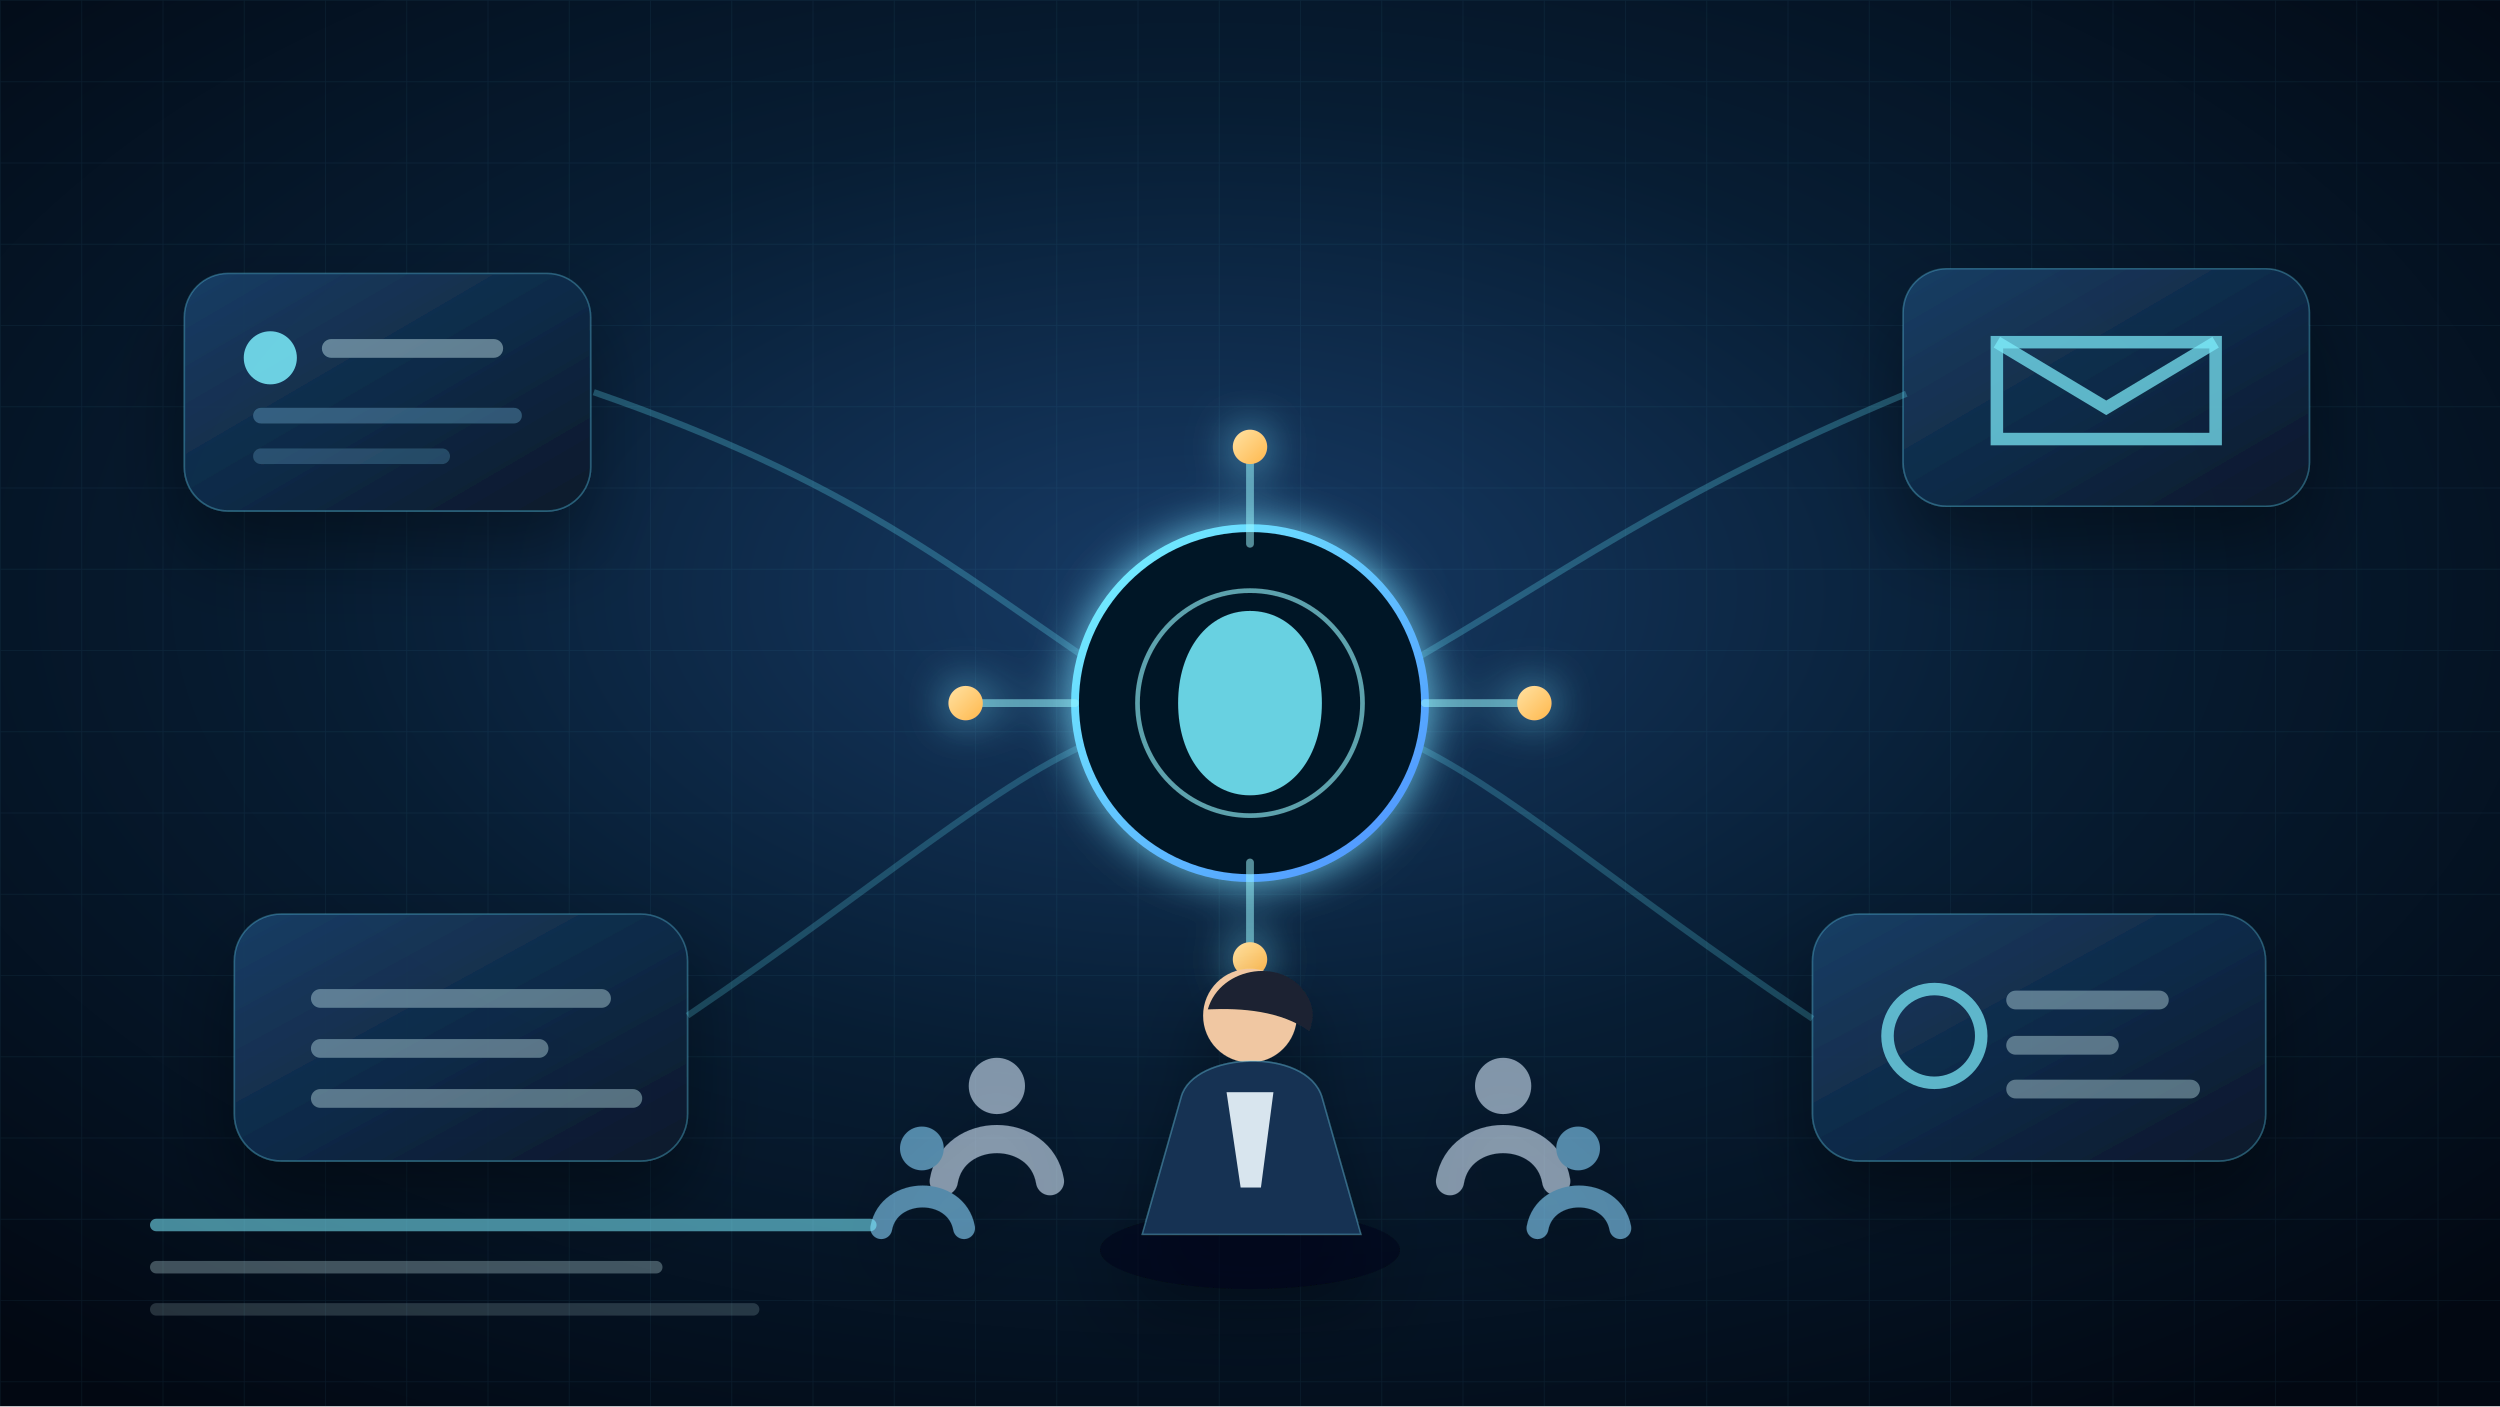
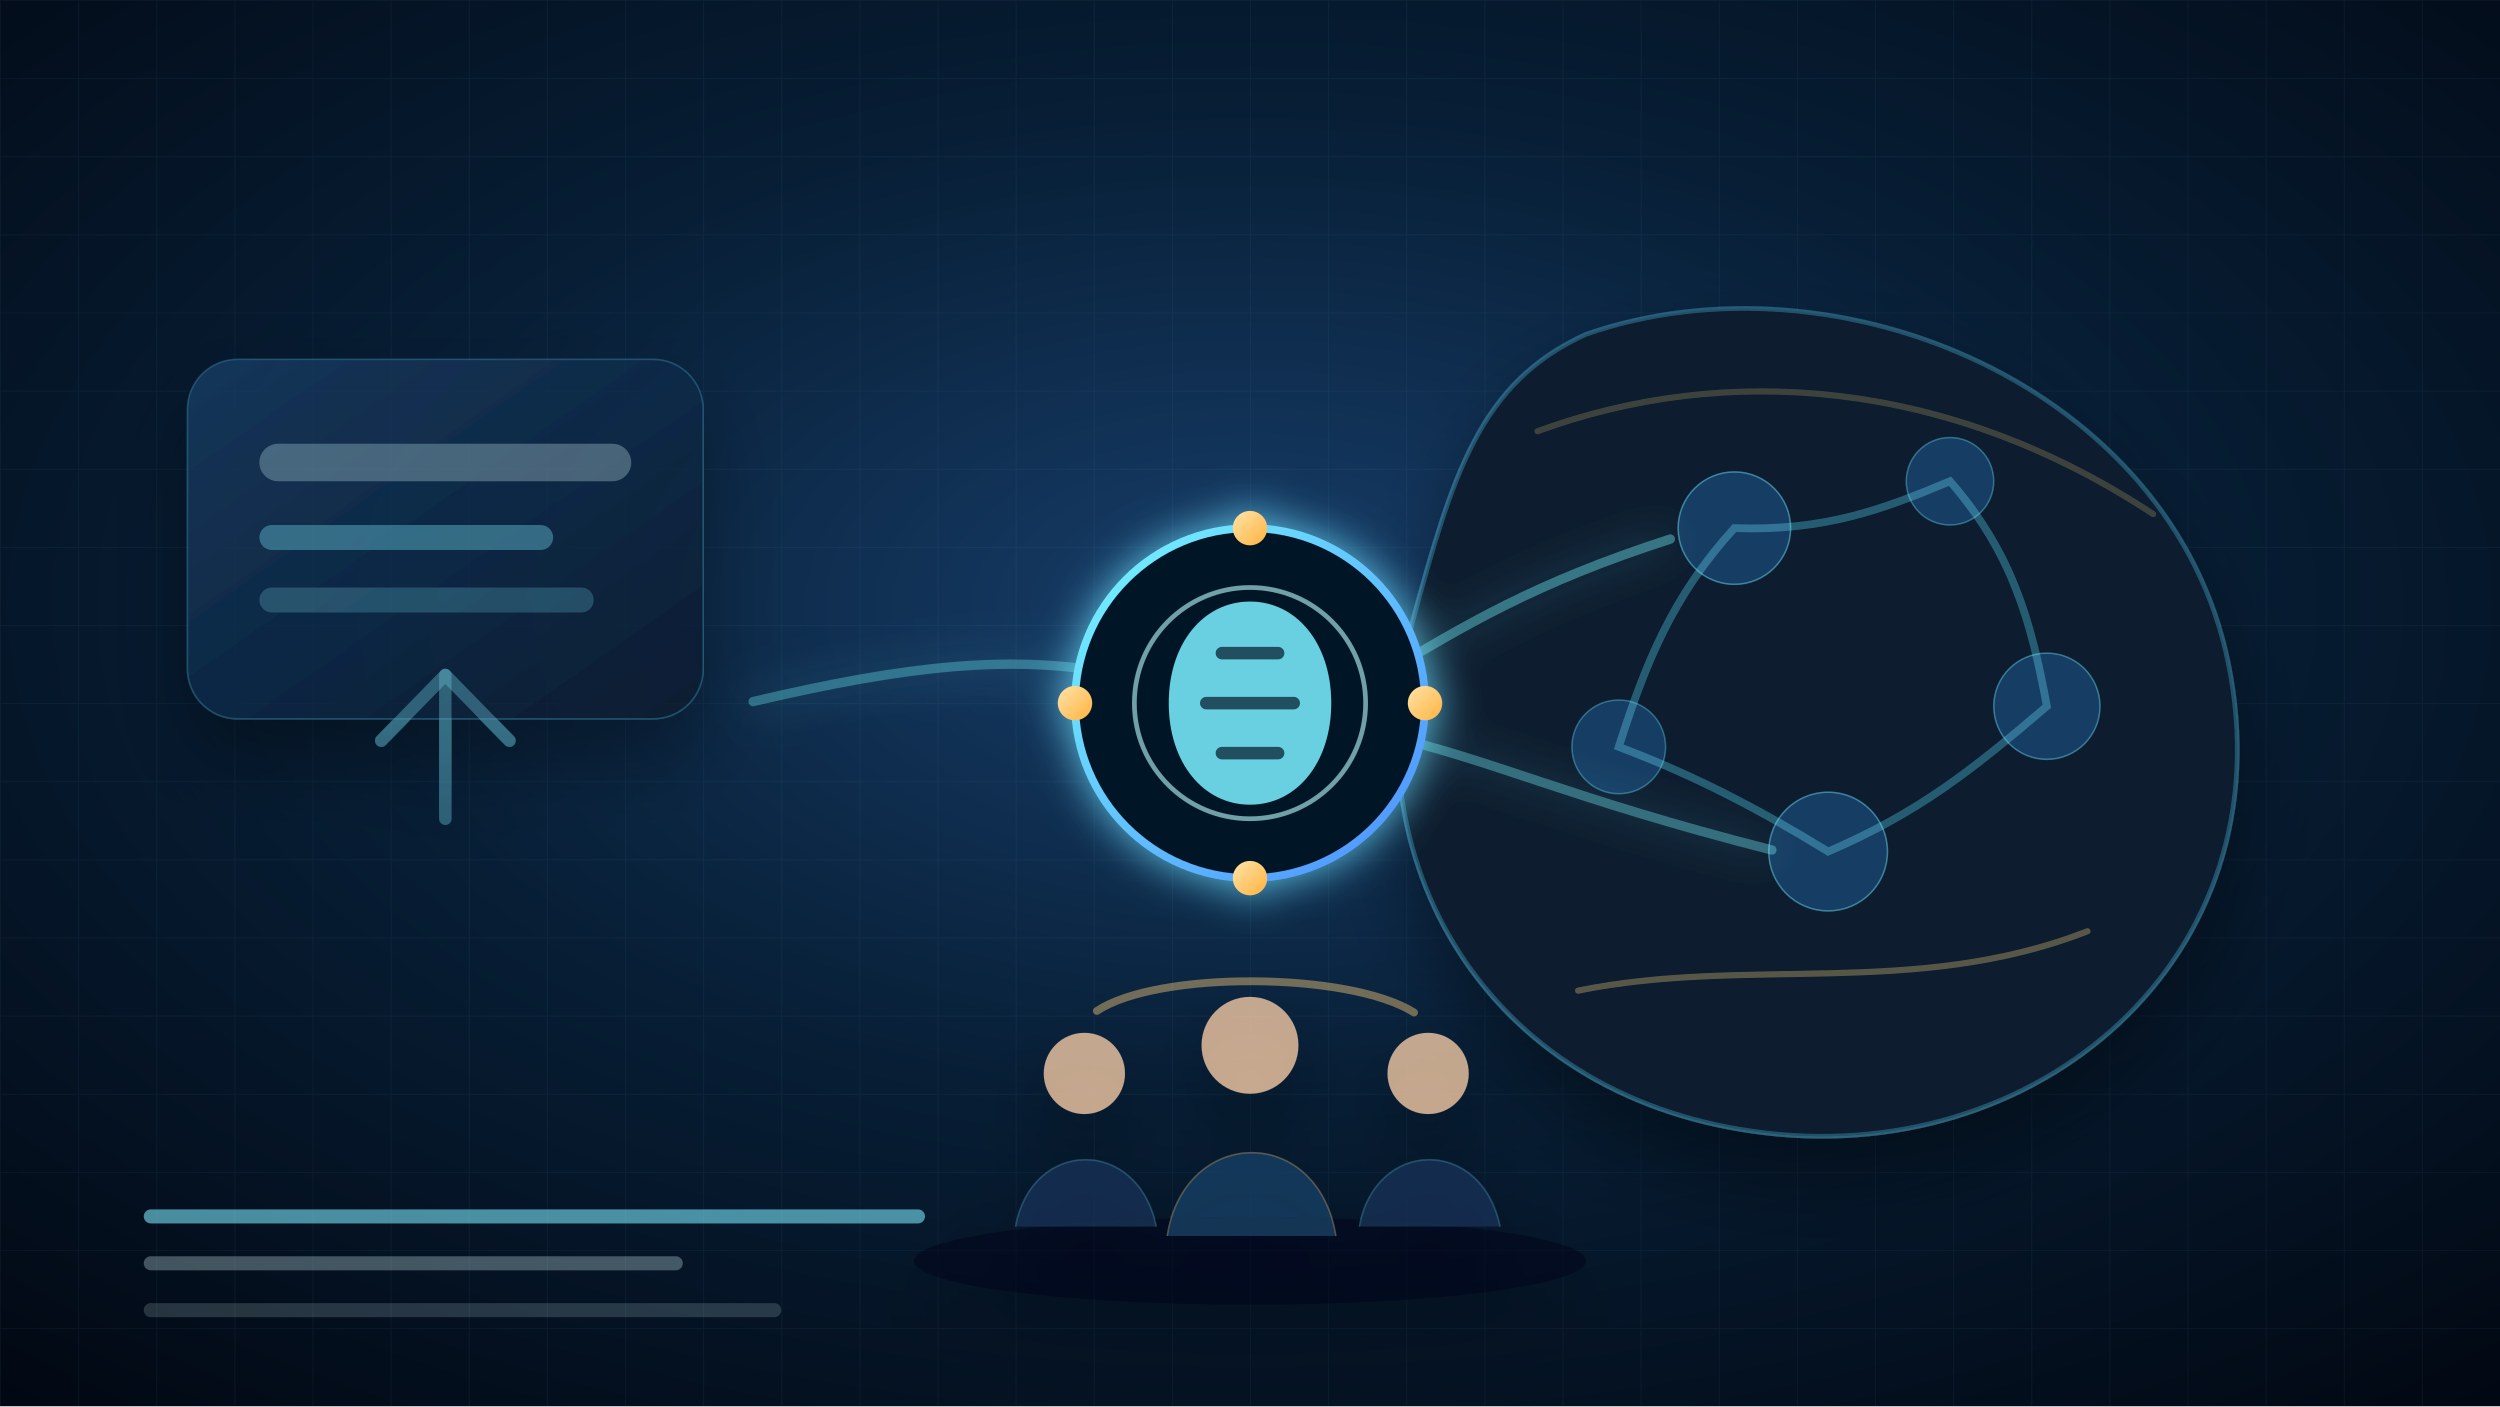
<svg xmlns="http://www.w3.org/2000/svg" width="1600" height="900" viewBox="0 0 1600 900" fill="none">
  <defs>
-     <radialGradient id="bg" cx="48%" cy="42%" r="72%">
-       <stop offset="0%" stop-color="#173B66" />
-       <stop offset="48%" stop-color="#071D33" />
-       <stop offset="100%" stop-color="#020812" />
+     <radialGradient id="bg" cx="50%" cy="43%" r="75%">
+       <stop offset="0%" stop-color="#173D69" />
+       <stop offset="48%" stop-color="#071E35" />
+       <stop offset="100%" stop-color="#020813" />
    </radialGradient>
-     <linearGradient id="card" x1="0" y1="0" x2="1" y2="1">
-       <stop offset="0" stop-color="#183E66" />
-       <stop offset="1" stop-color="#07182A" />
+     <linearGradient id="panel" x1="0" y1="0" x2="1" y2="1">
+       <stop offset="0" stop-color="#173C64" />
+       <stop offset="1" stop-color="#08192C" />
+     </linearGradient>
+     <linearGradient id="cyan" x1="0" y1="0" x2="1" y2="1">
+       <stop offset="0" stop-color="#76F7FF" />
+       <stop offset="1" stop-color="#4C8DFF" />
    </linearGradient>
    <linearGradient id="gold" x1="0" y1="0" x2="1" y2="1">
-       <stop offset="0" stop-color="#FFE2A3" />
-       <stop offset="1" stop-color="#FFB84D" />
+       <stop offset="0" stop-color="#FFE4A8" />
+       <stop offset="1" stop-color="#FFB340" />
    </linearGradient>
-     <linearGradient id="cyan" x1="0" y1="0" x2="1" y2="1">
-       <stop offset="0" stop-color="#75F7FF" />
-       <stop offset="1" stop-color="#4C8DFF" />
-     </linearGradient>
-     <filter id="glow" x="-80%" y="-80%" width="260%" height="260%">
+     <filter id="glow" x="-70%" y="-70%" width="240%" height="240%">
      <feGaussianBlur stdDeviation="14" result="blur" />
-       <feColorMatrix in="blur" type="matrix" values="0 0 0 0 0.2 0 0 0 0 0.75 0 0 0 0 1 0 0 0 .85 0" />
+       <feColorMatrix in="blur" type="matrix" values="0 0 0 0 0.16 0 0 0 0 0.75 0 0 0 0 1 0 0 0 .85 0" />
      <feMerge>
        <feMergeNode />
        <feMergeNode in="SourceGraphic" />
      </feMerge>
    </filter>
-     <filter id="shadow" x="-40%" y="-40%" width="180%" height="180%">
-       <feDropShadow dx="0" dy="26" stdDeviation="25" flood-color="#000" flood-opacity="0.38" />
+     <filter id="shadow" x="-45%" y="-45%" width="190%" height="190%">
+       <feDropShadow dx="0" dy="26" stdDeviation="26" flood-color="#000" flood-opacity="0.4" />
    </filter>
-     <pattern id="grid" width="52" height="52" patternUnits="userSpaceOnUse">
-       <path d="M52 0H0V52" stroke="#5BBCE6" stroke-opacity="0.075" />
+     <pattern id="grid" width="50" height="50" patternUnits="userSpaceOnUse">
+       <path d="M50 0H0V50" stroke="#5CBDEB" stroke-opacity="0.075" />
    </pattern>
  </defs>
  <rect width="1600" height="900" fill="url(#bg)" />
-   <rect width="1600" height="900" fill="url(#grid)" />
-   <g filter="url(#shadow)" opacity="0.98">
-     <g transform="translate(118 175)">
-       <rect width="260" height="152" rx="28" fill="url(#card)" stroke="#6ADFFF" stroke-opacity=".32" />
-       <circle cx="55" cy="54" r="17" fill="#7EF0FF" opacity=".85" />
-       <rect x="88" y="42" width="116" height="12" rx="6" fill="#D8FBFF" opacity=".42" />
-       <rect x="44" y="86" width="172" height="10" rx="5" fill="#8AD7FF" opacity=".3" />
-       <rect x="44" y="112" width="126" height="10" rx="5" fill="#8AD7FF" opacity=".22" />
-     </g>
-     <g transform="translate(1218 172)">
-       <rect width="260" height="152" rx="28" fill="url(#card)" stroke="#6ADFFF" stroke-opacity=".32" />
-       <path d="M60 47h140v62H60z" stroke="#7EF0FF" stroke-width="8" opacity=".72" />
-       <path d="M60 47l70 42 70-42" stroke="#7EF0FF" stroke-width="8" opacity=".72" />
-     </g>
-     <g transform="translate(150 585)">
-       <rect width="290" height="158" rx="30" fill="url(#card)" stroke="#6ADFFF" stroke-opacity=".32" />
-       <path d="M55 54h180M55 86h140M55 118h200" stroke="#D8FBFF" stroke-opacity=".38" stroke-width="12" stroke-linecap="round" />
-     </g>
-     <g transform="translate(1160 585)">
-       <rect width="290" height="158" rx="30" fill="url(#card)" stroke="#6ADFFF" stroke-opacity=".32" />
-       <circle cx="78" cy="78" r="30" stroke="#7EF0FF" stroke-width="8" opacity=".72" />
-       <path d="M130 55h92M130 84h60M130 112h112" stroke="#D8FBFF" stroke-opacity=".38" stroke-width="12" stroke-linecap="round" />
+   <rect width="1600" height="900" fill="url(#grid)" opacity="0.9" />
+   <g opacity="0.82" filter="url(#shadow)">
+     <rect x="120" y="230" width="330" height="230" rx="32" fill="url(#panel)" stroke="#5EDFFF" stroke-opacity="0.28" />
+     <rect x="166" y="284" width="238" height="24" rx="12" fill="#D8FBFF" opacity="0.34" />
+     <rect x="166" y="336" width="188" height="16" rx="8" fill="#7EEBFF" opacity="0.42" />
+     <rect x="166" y="376" width="214" height="16" rx="8" fill="#7EEBFF" opacity="0.26" />
+     <path d="M285 524v-92" stroke="#7EEBFF" stroke-width="8" stroke-linecap="round" opacity="0.38" />
+     <path d="M244 474l41-42 41 42" stroke="#7EEBFF" stroke-width="8" stroke-linecap="round" stroke-linejoin="round" opacity="0.38" />
+   </g>
+   <g filter="url(#shadow)">
+     <path d="M1015 214 C1176 158 1390 248 1426 424 C1465 614 1302 750 1122 724 C951 700 864 551 904 398 C930 303 947 245 1015 214Z" fill="#071B2F" stroke="#6ADFFF" stroke-opacity="0.28" stroke-width="3" />
+     <circle cx="1110" cy="338" r="36" fill="#173C64" stroke="#78EFFF" stroke-opacity="0.45" />
+     <circle cx="1248" cy="308" r="28" fill="#173C64" stroke="#78EFFF" stroke-opacity="0.35" />
+     <circle cx="1310" cy="452" r="34" fill="#173C64" stroke="#78EFFF" stroke-opacity="0.4" />
+     <circle cx="1170" cy="545" r="38" fill="#173C64" stroke="#78EFFF" stroke-opacity="0.44" />
+     <circle cx="1036" cy="478" r="30" fill="#173C64" stroke="#78EFFF" stroke-opacity="0.34" />
+     <path d="M1110 338C1168 340 1205 326 1248 308C1288 354 1300 398 1310 452C1262 493 1228 520 1170 545C1126 518 1084 496 1036 478C1053 425 1070 382 1110 338Z" stroke="#69E9FF" stroke-opacity="0.32" stroke-width="5" />
+     <path d="M1010 634C1118 612 1226 639 1336 596" stroke="#FFCE75" stroke-opacity="0.33" stroke-width="4" stroke-linecap="round" />
+     <path d="M984 276C1104 232 1246 242 1378 329" stroke="#FFCE75" stroke-opacity="0.22" stroke-width="4" stroke-linecap="round" />
+   </g>
+   <g filter="url(#glow)">
+     <path d="M482 449 C580 426 649 418 718 432" stroke="#76F7FF" stroke-width="6" stroke-opacity="0.32" stroke-linecap="round" />
+     <path d="M884 432 C938 400 982 373 1069 345" stroke="#76F7FF" stroke-width="6" stroke-opacity="0.38" stroke-linecap="round" />
+     <path d="M884 470 C955 486 1004 511 1134 544" stroke="#76F7FF" stroke-width="6" stroke-opacity="0.35" stroke-linecap="round" />
+     <circle cx="800" cy="450" r="112" fill="#061827" stroke="url(#cyan)" stroke-width="5" />
+     <circle cx="800" cy="450" r="74" fill="none" stroke="#B8FBFF" stroke-opacity="0.6" stroke-width="3" />
+     <path d="M748 450c0-38 22-65 52-65s52 27 52 65-22 65-52 65-52-27-52-65Z" fill="#78EEFF" opacity="0.86" />
+     <path d="M782 418h36M772 450h56M782 482h36" stroke="#041827" stroke-width="8" stroke-linecap="round" opacity="0.7" />
+     <circle cx="688" cy="450" r="11" fill="url(#gold)" />
+     <circle cx="912" cy="450" r="11" fill="url(#gold)" />
+     <circle cx="800" cy="338" r="11" fill="url(#gold)" />
+     <circle cx="800" cy="562" r="11" fill="url(#gold)" />
+   </g>
+   <g filter="url(#shadow)">
+     <g transform="translate(626 635)">
+       <ellipse cx="174" cy="172" rx="215" ry="28" fill="#020812" opacity="0.45" />
+       <g opacity="0.8">
+         <circle cx="68" cy="52" r="26" fill="#F0C7A2" />
+         <path d="M24 150c10-56 78-58 90 0" fill="#163252" stroke="#78DFFF" stroke-opacity="0.28" />
+         <circle cx="174" cy="34" r="31" fill="#F0C7A2" />
+         <path d="M121 156c11-70 96-72 108 0" fill="#183C62" stroke="#FFCF7A" stroke-opacity="0.36" />
+         <circle cx="288" cy="52" r="26" fill="#F0C7A2" />
+         <path d="M244 150c10-56 78-58 90 0" fill="#163252" stroke="#78DFFF" stroke-opacity="0.28" />
+       </g>
+       <path d="M76 12C115-14 238-13 279 13" stroke="#FFCF7A" stroke-opacity="0.42" stroke-width="5" stroke-linecap="round" />
    </g>
  </g>
-   <path d="M380 251 C545 308 610 364 705 428" stroke="#67E8FF" stroke-opacity=".26" stroke-width="4" />
-   <path d="M1220 252 C1064 317 1000 368 895 428" stroke="#67E8FF" stroke-opacity=".26" stroke-width="4" />
-   <path d="M440 650 C565 565 637 500 705 472" stroke="#67E8FF" stroke-opacity=".22" stroke-width="4" />
-   <path d="M1160 652 C1030 565 964 503 895 472" stroke="#67E8FF" stroke-opacity=".22" stroke-width="4" />
-   <g filter="url(#glow)">
-     <circle cx="800" cy="450" r="112" fill="#061827" stroke="url(#cyan)" stroke-width="5" />
-     <circle cx="800" cy="450" r="72" fill="none" stroke="#93F7FF" stroke-opacity=".62" stroke-width="3" />
-     <path d="M754 450c0-34 19-59 46-59s46 25 46 59-19 59-46 59-46-25-46-59Z" fill="#77EFFF" opacity=".86" />
-     <path d="M800 348v-62M800 614v-62M688 450h-70M982 450h-70" stroke="#9AF7FF" stroke-width="5" stroke-linecap="round" opacity=".52" />
-     <circle cx="800" cy="286" r="11" fill="url(#gold)" />
-     <circle cx="800" cy="614" r="11" fill="url(#gold)" />
-     <circle cx="618" cy="450" r="11" fill="url(#gold)" />
-     <circle cx="982" cy="450" r="11" fill="url(#gold)" />
-   </g>
-   <g filter="url(#shadow)">
-     <g transform="translate(724 612)">
-       <ellipse cx="76" cy="188" rx="96" ry="25" fill="#020812" opacity=".48" />
-       <circle cx="76" cy="38" r="30" fill="#F0C7A2" />
-       <path d="M49 34c8-28 50-34 64-8 5 9 3 17 1 22-18-13-43-15-65-14Z" fill="#1A2430" />
-       <path d="M32 90c8-29 80-32 90 0l25 88H7l25-88Z" fill="#163252" stroke="#78DFFF" stroke-opacity=".35" />
-       <path d="M61 87h30l-8 61H70l-9-61Z" fill="#EDF8FF" opacity=".9" />
-     </g>
-     <g opacity=".58">
-       <circle cx="638" cy="695" r="18" fill="#D9ECFF" />
-       <path d="M604 756c6-36 62-36 68 0" stroke="#D9ECFF" stroke-width="18" stroke-linecap="round" />
-       <circle cx="962" cy="695" r="18" fill="#D9ECFF" />
-       <path d="M928 756c6-36 62-36 68 0" stroke="#D9ECFF" stroke-width="18" stroke-linecap="round" />
-       <circle cx="590" cy="735" r="14" fill="#8AD7FF" />
-       <path d="M564 786c5-27 48-27 53 0" stroke="#8AD7FF" stroke-width="14" stroke-linecap="round" />
-       <circle cx="1010" cy="735" r="14" fill="#8AD7FF" />
-       <path d="M984 786c5-27 48-27 53 0" stroke="#8AD7FF" stroke-width="14" stroke-linecap="round" />
-     </g>
-   </g>
-   <g opacity=".9">
-     <rect x="96" y="780" width="465" height="8" rx="4" fill="#7DEBFF" opacity=".62" />
-     <rect x="96" y="807" width="328" height="8" rx="4" fill="#D8FBFF" opacity=".32" />
-     <rect x="96" y="834" width="390" height="8" rx="4" fill="#D8FBFF" opacity=".18" />
+   <g opacity="0.92">
+     <rect x="92" y="774" width="500" height="9" rx="4.5" fill="#7DEBFF" opacity="0.62" />
+     <rect x="92" y="804" width="345" height="9" rx="4.5" fill="#D8FBFF" opacity="0.32" />
+     <rect x="92" y="834" width="408" height="9" rx="4.5" fill="#D8FBFF" opacity="0.18" />
  </g>
</svg>
